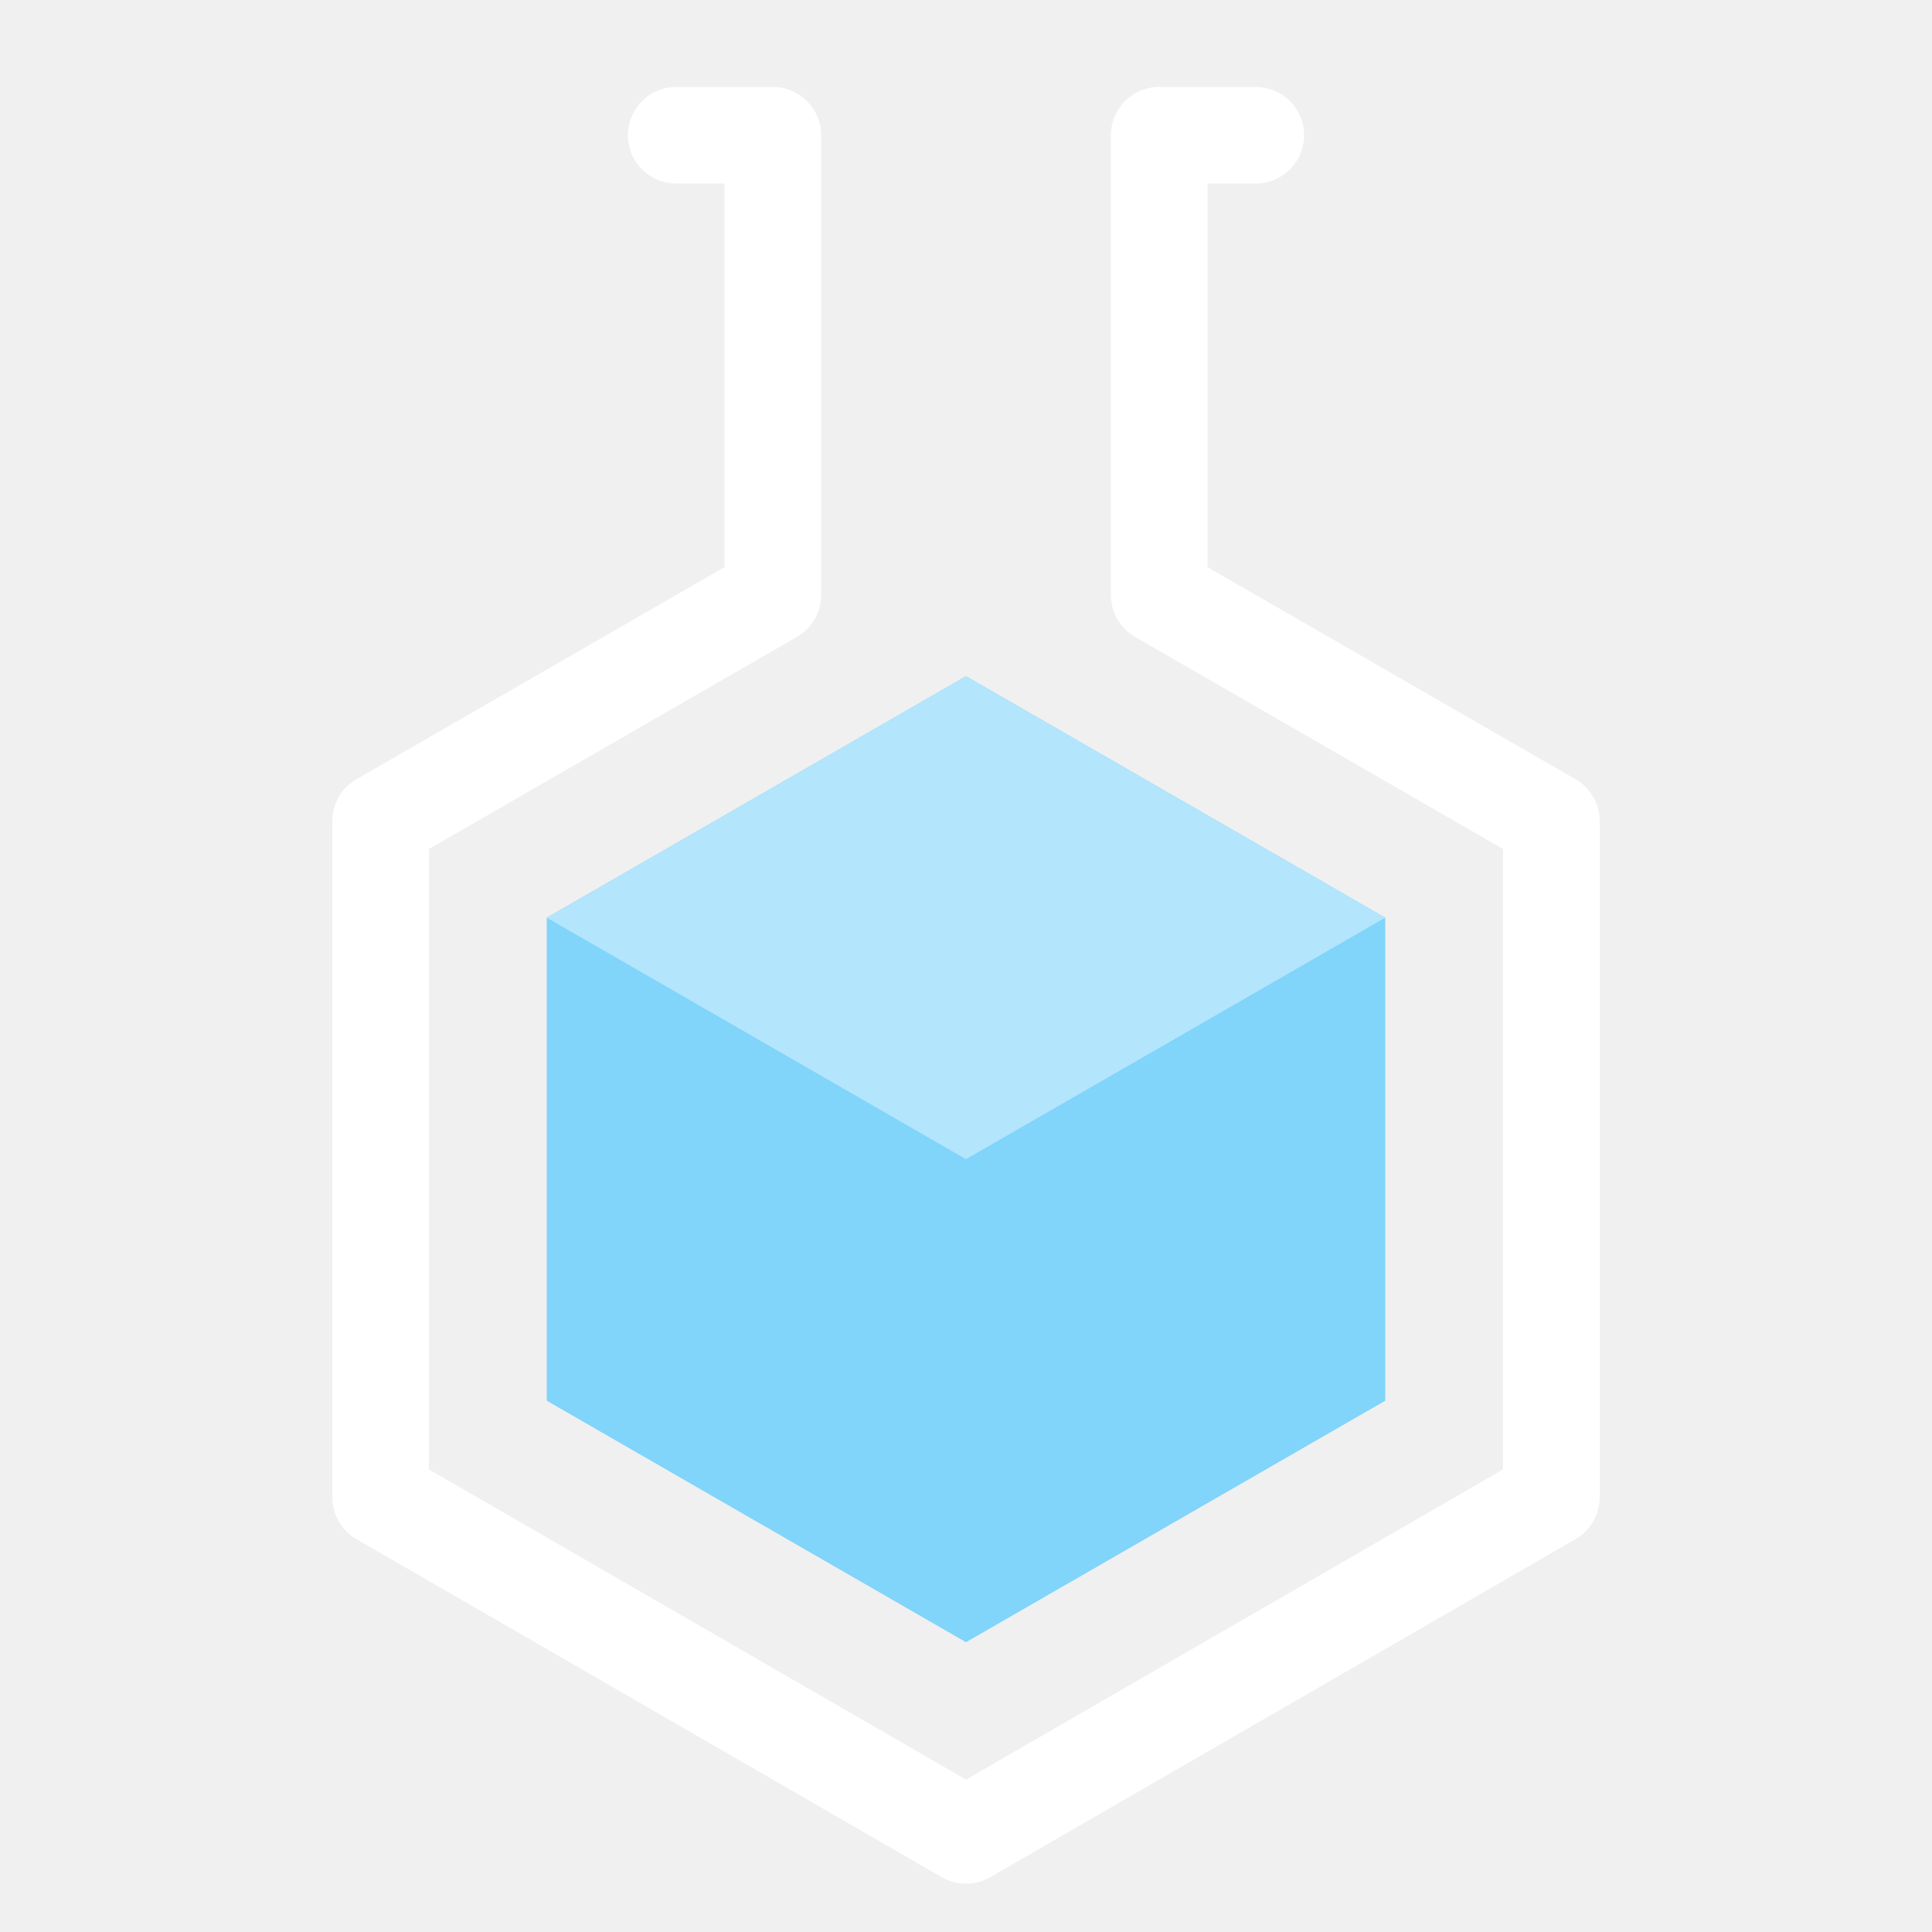
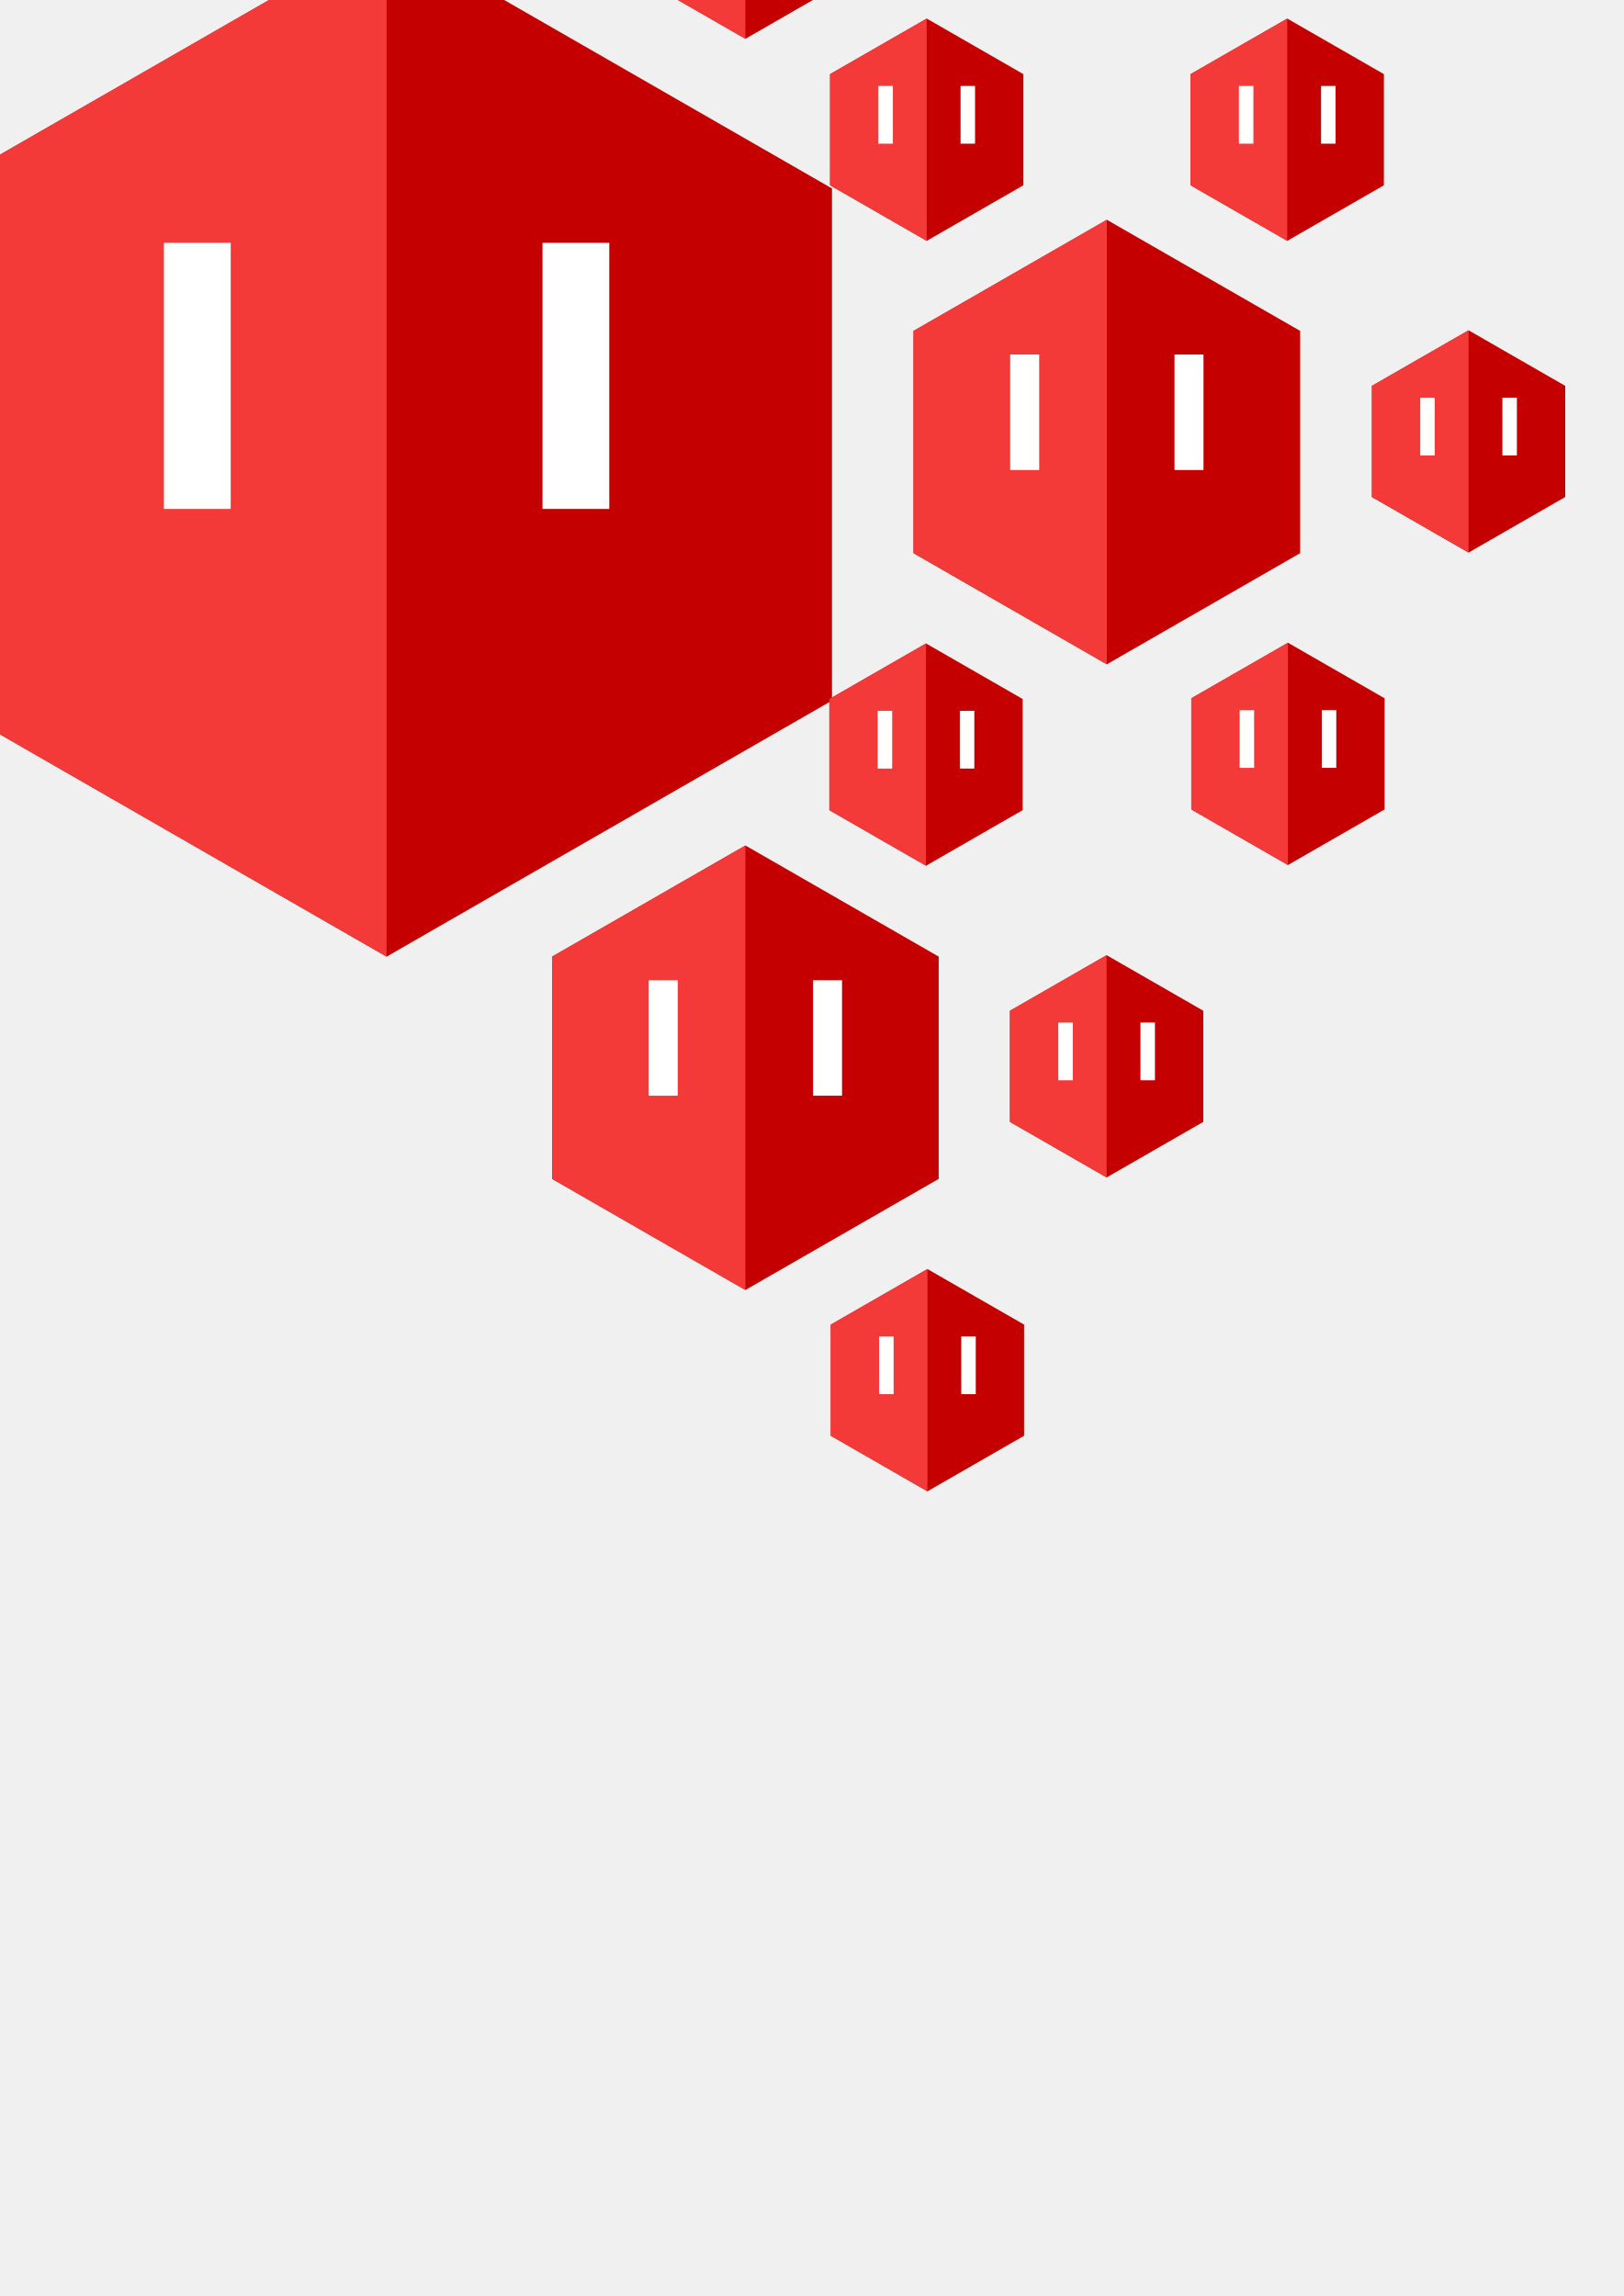
- <svg xmlns="http://www.w3.org/2000/svg" viewBox="-50 -50 100 100" style="overflow: visible">
-   <style>
-   circle {
-     animation: float 2s ease-out forwards infinite,
-     fade 2s ease-out forwards infinite;
-   }
-   circle:nth-of-type(1) {
-     animation-delay: 0.1s;
-   }
-   circle:nth-of-type(2) {
-     animation-delay: 0.4s;
-   }
-   circle:nth-of-type(3) {
-     animation-delay: 1.1s;
-   }
-   @keyframes float {
-     50% {
-       transform: translateY(0);
-     }
-     100% {
-       transform: translateY(-45px);
-     }
-   }
-   @keyframes fade {
-     75% {
-       opacity: 1;
-     }
-     100% {
-       opacity: 0;
-     }
-   }
-   </style>
-   <circle fill="#b3e5fc" cx="0" cy="0" r="3" />
-   <circle fill="#b3e5fc" cx="0" cy="0" r="3" />
-   <circle fill="#b3e5fc" cx="0" cy="0" r="3" />
-   <path fill="#81d4fa" d="       M 0.0 -15.0       L -21.7 -2.5       L -21.7 22.5       L -0.0 35.0       L 21.7 22.5       L 21.7 -2.5       z     " />
-   <path fill="#b3e5fc" d="       M 0.0 -15.0       L -21.7 -2.5       L 0 10       L 21.7 -2.5       z     " />
-   <path fill="none" stroke="#ffffff" stroke-width="5" stroke-linecap="round" stroke-linejoin="round" d="       M -15 -43       L -10 -43       L -10 -19.2       L -30.3 -7.5       L -30.3 27.5       L -0 45       L 30.3 27.5       L 30.3 -7.5       L 10 -19.2       L 10 -43       L 15 -43     " />
+ <svg xmlns="http://www.w3.org/2000/svg" width="210mm" height="297mm" viewBox="0 0 210 297" version="1.1" id="svg8">
+   <defs id="defs2" />
+   <g id="layer1">
+     <g id="g897" transform="matrix(1.152068,0,0,1.147378,-7.603384,-8.743892)">
+       <g id="g870" transform="matrix(1.140202,0,0,1.140202,-31.88413,-71.12473)">
+         <path style="fill:#c40000;fill-opacity:1;fill-rule:evenodd;stroke-width:5.063" id="path841-2" d="m 115.667,138.333 -43.852,25.318 -43.852,-25.318 0,-50.636 43.852,-25.318 43.852,25.318 z" />
+         <path id="path841" style="fill:#f33a38;fill-opacity:1;fill-rule:evenodd;stroke-width:5.063" d="m 71.815,163.651 -43.852,-25.318 V 87.697 l 43.852,-25.318 z" />
+       </g>
+       <rect style="fill:#ffffff;fill-opacity:1;stroke-width:0.3" id="rect864" width="7.5" height="30" x="25" y="35" />
+       <rect style="fill:#ffffff;fill-opacity:1;stroke-width:0.3" id="rect864-9" width="7.5" height="30" x="67.5" y="35" />
+     </g>
+     <g id="g897-9" transform="matrix(0.5,0,0,0.4979646,118.1517,28.42978)">
+       <g id="g870-9" transform="matrix(1.140202,0,0,1.140202,-31.88413,-71.12473)">
+         <path style="fill:#c40000;fill-opacity:1;fill-rule:evenodd;stroke-width:5.063" id="path841-2-8" d="m 115.667,138.333 -43.852,25.318 -43.852,-25.318 0,-50.636 43.852,-25.318 43.852,25.318 z" />
+         <path id="path841-8" style="fill:#f33a38;fill-opacity:1;fill-rule:evenodd;stroke-width:5.063" d="m 71.815,163.651 -43.852,-25.318 V 87.697 l 43.852,-25.318 z" />
+       </g>
+       <rect style="fill:#ffffff;fill-opacity:1;stroke-width:0.3" id="rect864-3" width="7.5" height="30" x="25" y="35" />
+       <rect style="fill:#ffffff;fill-opacity:1;stroke-width:0.3" id="rect864-9-1" width="7.5" height="30" x="67.5" y="35" />
+     </g>
+     <g id="g897-9-3" transform="matrix(0.5,0,0,0.4979646,71.40449,109.368)">
+       <g id="g870-9-5" transform="matrix(1.140202,0,0,1.140202,-31.88413,-71.12473)">
+         <path style="fill:#c40000;fill-opacity:1;fill-rule:evenodd;stroke-width:5.063" id="path841-2-8-2" d="m 115.667,138.333 -43.852,25.318 -43.852,-25.318 0,-50.636 43.852,-25.318 43.852,25.318 z" />
+         <path id="path841-8-8" style="fill:#f33a38;fill-opacity:1;fill-rule:evenodd;stroke-width:5.063" d="m 71.815,163.651 -43.852,-25.318 V 87.697 l 43.852,-25.318 z" />
+       </g>
+       <rect style="fill:#ffffff;fill-opacity:1;stroke-width:0.3" id="rect864-3-5" width="7.5" height="30" x="25" y="35" />
+       <rect style="fill:#ffffff;fill-opacity:1;stroke-width:0.3" id="rect864-9-1-3" width="7.5" height="30" x="67.5" y="35" />
+     </g>
+     <g id="g897-9-4" transform="matrix(0.5,0,0,0.4979646,71.4045,-52.48033)">
+       <g id="g870-9-9" transform="matrix(1.140202,0,0,1.140202,-31.88413,-71.12473)">
+         <path style="fill:#c40000;fill-opacity:1;fill-rule:evenodd;stroke-width:5.063" id="path841-2-8-9" d="m 115.667,138.333 -43.852,25.318 -43.852,-25.318 0,-50.636 43.852,-25.318 43.852,25.318 z" />
+         <path id="path841-8-6" style="fill:#f33a38;fill-opacity:1;fill-rule:evenodd;stroke-width:5.063" d="m 71.815,163.651 -43.852,-25.318 V 87.697 l 43.852,-25.318 z" />
+       </g>
+       <rect style="fill:#ffffff;fill-opacity:1;stroke-width:0.3" id="rect864-3-0" width="7.5" height="30" x="25" y="35" />
+       <rect style="fill:#ffffff;fill-opacity:1;stroke-width:0.3" id="rect864-9-1-2" width="7.5" height="30" x="67.5" y="35" />
+     </g>
+     <g id="g897-9-4-8" transform="matrix(0.25,0,0,0.2489823,107.3708,-78.52809)">
+       <g id="g870-9-9-9" transform="matrix(1.140202,0,0,1.140202,-31.88413,-71.12473)">
+         <path style="fill:#c40000;fill-opacity:1;fill-rule:evenodd;stroke-width:5.063" id="path841-2-8-9-1" d="m 115.667,138.333 -43.852,25.318 -43.852,-25.318 0,-50.636 43.852,-25.318 43.852,25.318 z" />
+         <path id="path841-8-6-4" style="fill:#f33a38;fill-opacity:1;fill-rule:evenodd;stroke-width:5.063" d="m 71.815,163.651 -43.852,-25.318 V 87.697 l 43.852,-25.318 z" />
+       </g>
+       <rect style="fill:#ffffff;fill-opacity:1;stroke-width:0.3" id="rect864-3-0-6" width="7.5" height="30" x="25" y="35" />
+       <rect style="fill:#ffffff;fill-opacity:1;stroke-width:0.3" id="rect864-9-1-2-2" width="7.5" height="30" x="67.5" y="35" />
+     </g>
+     <g id="g897-9-4-8-5" transform="matrix(0.25,0,0,0.2489823,130.6236,-38.19803)">
+       <g id="g870-9-9-9-1" transform="matrix(1.140202,0,0,1.140202,-31.88413,-71.12473)">
+         <path style="fill:#c40000;fill-opacity:1;fill-rule:evenodd;stroke-width:5.063" id="path841-2-8-9-1-1" d="m 115.667,138.333 -43.852,25.318 -43.852,-25.318 0,-50.636 43.852,-25.318 43.852,25.318 z" />
+         <path id="path841-8-6-4-0" style="fill:#f33a38;fill-opacity:1;fill-rule:evenodd;stroke-width:5.063" d="m 71.815,163.651 -43.852,-25.318 V 87.697 l 43.852,-25.318 z" />
+       </g>
+       <rect style="fill:#ffffff;fill-opacity:1;stroke-width:0.3" id="rect864-3-0-6-6" width="7.5" height="30" x="25" y="35" />
+       <rect style="fill:#ffffff;fill-opacity:1;stroke-width:0.3" id="rect864-9-1-2-2-1" width="7.5" height="30" x="67.5" y="35" />
+     </g>
+     <g id="g897-9-4-8-6" transform="matrix(0.25,0,0,0.2489823,107.3568,2.40309)">
+       <g id="g870-9-9-9-7" transform="matrix(1.140202,0,0,1.140202,-31.88413,-71.12473)">
+         <path style="fill:#c40000;fill-opacity:1;fill-rule:evenodd;stroke-width:5.063" id="path841-2-8-9-1-9" d="m 115.667,138.333 -43.852,25.318 -43.852,-25.318 0,-50.636 43.852,-25.318 43.852,25.318 z" />
+         <path id="path841-8-6-4-3" style="fill:#f33a38;fill-opacity:1;fill-rule:evenodd;stroke-width:5.063" d="m 71.815,163.651 -43.852,-25.318 V 87.697 l 43.852,-25.318 z" />
+       </g>
+       <rect style="fill:#ffffff;fill-opacity:1;stroke-width:0.3" id="rect864-3-0-6-8" width="7.5" height="30" x="25" y="35" />
+       <rect style="fill:#ffffff;fill-opacity:1;stroke-width:0.3" id="rect864-9-1-2-2-14" width="7.5" height="30" x="67.5" y="35" />
+     </g>
+     <g id="g897-9-4-8-64" transform="matrix(0.25,0,0,0.2489823,153.9831,2.40309)">
+       <g id="g870-9-9-9-2" transform="matrix(1.140202,0,0,1.140202,-31.88413,-71.12473)">
+         <path style="fill:#c40000;fill-opacity:1;fill-rule:evenodd;stroke-width:5.063" id="path841-2-8-9-1-6" d="m 115.667,138.333 -43.852,25.318 -43.852,-25.318 0,-50.636 43.852,-25.318 43.852,25.318 z" />
+         <path id="path841-8-6-4-37" style="fill:#f33a38;fill-opacity:1;fill-rule:evenodd;stroke-width:5.063" d="m 71.815,163.651 -43.852,-25.318 V 87.697 l 43.852,-25.318 z" />
+       </g>
+       <rect style="fill:#ffffff;fill-opacity:1;stroke-width:0.3" id="rect864-3-0-6-69" width="7.5" height="30" x="25" y="35" />
+       <rect style="fill:#ffffff;fill-opacity:1;stroke-width:0.3" id="rect864-9-1-2-2-12" width="7.5" height="30" x="67.5" y="35" />
+     </g>
+     <g id="g897-9-4-8-1" transform="matrix(0.25,0,0,0.2489823,177.4354,42.72612)">
+       <g id="g870-9-9-9-5" transform="matrix(1.140202,0,0,1.140202,-31.88413,-71.12473)">
+         <path style="fill:#c40000;fill-opacity:1;fill-rule:evenodd;stroke-width:5.063" id="path841-2-8-9-1-0" d="m 115.667,138.333 -43.852,25.318 -43.852,-25.318 0,-50.636 43.852,-25.318 43.852,25.318 z" />
+         <path id="path841-8-6-4-6" style="fill:#f33a38;fill-opacity:1;fill-rule:evenodd;stroke-width:5.063" d="m 71.815,163.651 -43.852,-25.318 V 87.697 l 43.852,-25.318 z" />
+       </g>
+       <rect style="fill:#ffffff;fill-opacity:1;stroke-width:0.3" id="rect864-3-0-6-2" width="7.5" height="30" x="25" y="35" />
+       <rect style="fill:#ffffff;fill-opacity:1;stroke-width:0.3" id="rect864-9-1-2-2-0" width="7.5" height="30" x="67.5" y="35" />
+     </g>
+     <g id="g897-9-4-8-2" transform="matrix(0.25,0,0,0.2489823,154.0758,83.14186)">
+       <g id="g870-9-9-9-9" transform="matrix(1.140202,0,0,1.140202,-31.88413,-71.12473)">
+         <path style="fill:#c40000;fill-opacity:1;fill-rule:evenodd;stroke-width:5.063" id="path841-2-8-9-1-7" d="m 115.667,138.333 -43.852,25.318 -43.852,-25.318 0,-50.636 43.852,-25.318 43.852,25.318 z" />
+         <path id="path841-8-6-4-4" style="fill:#f33a38;fill-opacity:1;fill-rule:evenodd;stroke-width:5.063" d="m 71.815,163.651 -43.852,-25.318 V 87.697 l 43.852,-25.318 z" />
+       </g>
+       <rect style="fill:#ffffff;fill-opacity:1;stroke-width:0.3" id="rect864-3-0-6-88" width="7.5" height="30" x="25" y="35" />
+       <rect style="fill:#ffffff;fill-opacity:1;stroke-width:0.3" id="rect864-9-1-2-2-8" width="7.5" height="30" x="67.5" y="35" />
+     </g>
+     <g id="g897-9-4-8-9" transform="matrix(0.25,0,0,0.2489823,107.264,83.23455)">
+       <g id="g870-9-9-9-26" transform="matrix(1.140202,0,0,1.140202,-31.88413,-71.12473)">
+         <path style="fill:#c40000;fill-opacity:1;fill-rule:evenodd;stroke-width:5.063" id="path841-2-8-9-1-8" d="m 115.667,138.333 -43.852,25.318 -43.852,-25.318 0,-50.636 43.852,-25.318 43.852,25.318 z" />
+         <path id="path841-8-6-4-2" style="fill:#f33a38;fill-opacity:1;fill-rule:evenodd;stroke-width:5.063" d="m 71.815,163.651 -43.852,-25.318 V 87.697 l 43.852,-25.318 z" />
+       </g>
+       <rect style="fill:#ffffff;fill-opacity:1;stroke-width:0.3" id="rect864-3-0-6-0" width="7.5" height="30" x="25" y="35" />
+       <rect style="fill:#ffffff;fill-opacity:1;stroke-width:0.3" id="rect864-9-1-2-2-5" width="7.5" height="30" x="67.5" y="35" />
+     </g>
+     <g id="g897-9-4-8-4" transform="matrix(0.25,0,0,0.2489823,130.6236,123.5576)">
+       <g id="g870-9-9-9-4" transform="matrix(1.140202,0,0,1.140202,-31.88413,-71.12473)">
+         <path style="fill:#c40000;fill-opacity:1;fill-rule:evenodd;stroke-width:5.063" id="path841-2-8-9-1-2" d="m 115.667,138.333 -43.852,25.318 -43.852,-25.318 0,-50.636 43.852,-25.318 43.852,25.318 z" />
+         <path id="path841-8-6-4-64" style="fill:#f33a38;fill-opacity:1;fill-rule:evenodd;stroke-width:5.063" d="m 71.815,163.651 -43.852,-25.318 V 87.697 l 43.852,-25.318 z" />
+       </g>
+       <rect style="fill:#ffffff;fill-opacity:1;stroke-width:0.3" id="rect864-3-0-6-9" width="7.5" height="30" x="25" y="35" />
+       <rect style="fill:#ffffff;fill-opacity:1;stroke-width:0.3" id="rect864-9-1-2-2-85" width="7.5" height="30" x="67.5" y="35" />
+     </g>
+     <g id="g897-9-4-8-7" transform="matrix(0.25,0,0,0.2489823,107.4494,164.1587)">
+       <g id="g870-9-9-9-54" transform="matrix(1.140202,0,0,1.140202,-31.88413,-71.12473)">
+         <path style="fill:#c40000;fill-opacity:1;fill-rule:evenodd;stroke-width:5.063" id="path841-2-8-9-1-77" d="m 115.667,138.333 -43.852,25.318 -43.852,-25.318 0,-50.636 43.852,-25.318 43.852,25.318 z" />
+         <path id="path841-8-6-4-7" style="fill:#f33a38;fill-opacity:1;fill-rule:evenodd;stroke-width:5.063" d="m 71.815,163.651 -43.852,-25.318 V 87.697 l 43.852,-25.318 z" />
+       </g>
+       <rect style="fill:#ffffff;fill-opacity:1;stroke-width:0.3" id="rect864-3-0-6-1" width="7.5" height="30" x="25" y="35" />
+       <rect style="fill:#ffffff;fill-opacity:1;stroke-width:0.3" id="rect864-9-1-2-2-52" width="7.5" height="30" x="67.5" y="35" />
+     </g>
+   </g>
</svg>
